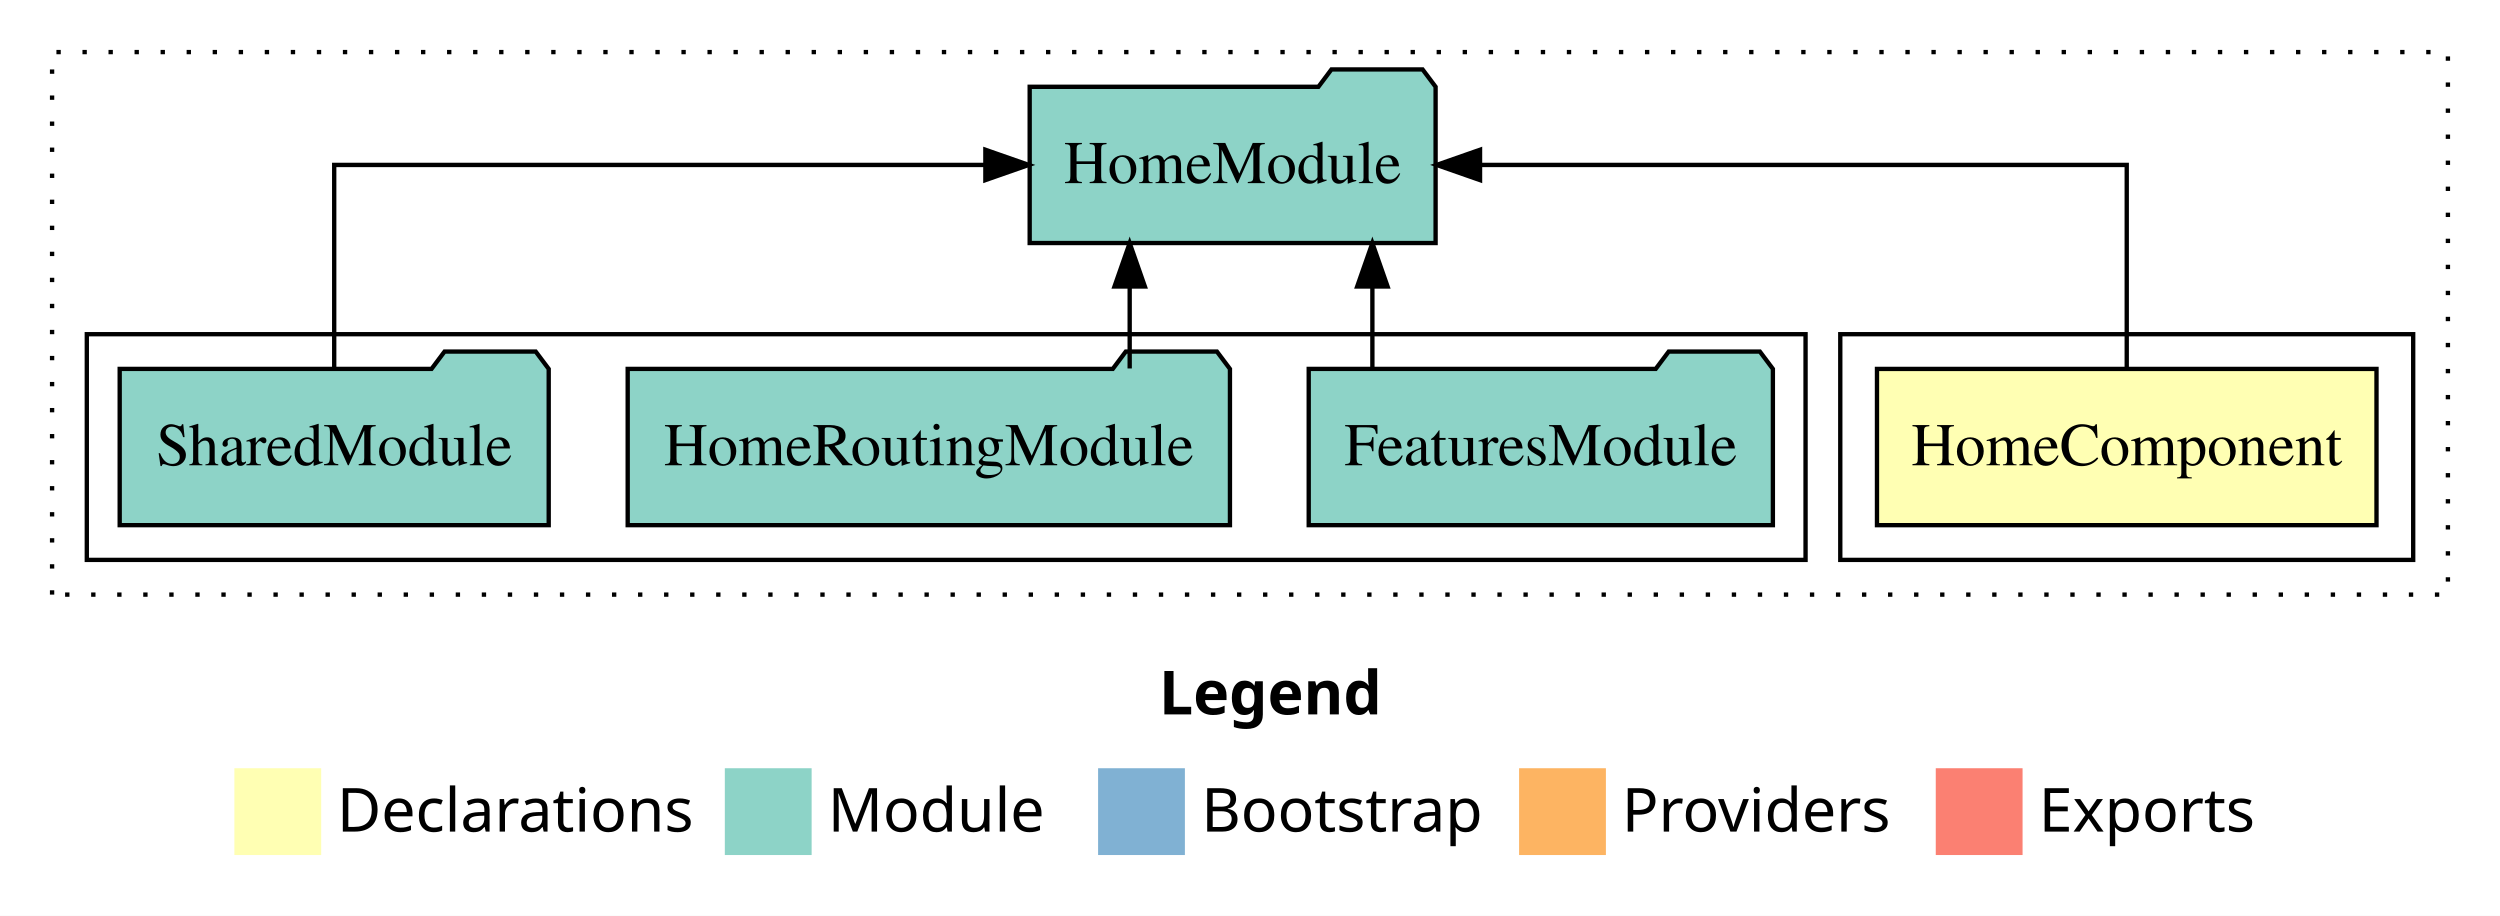
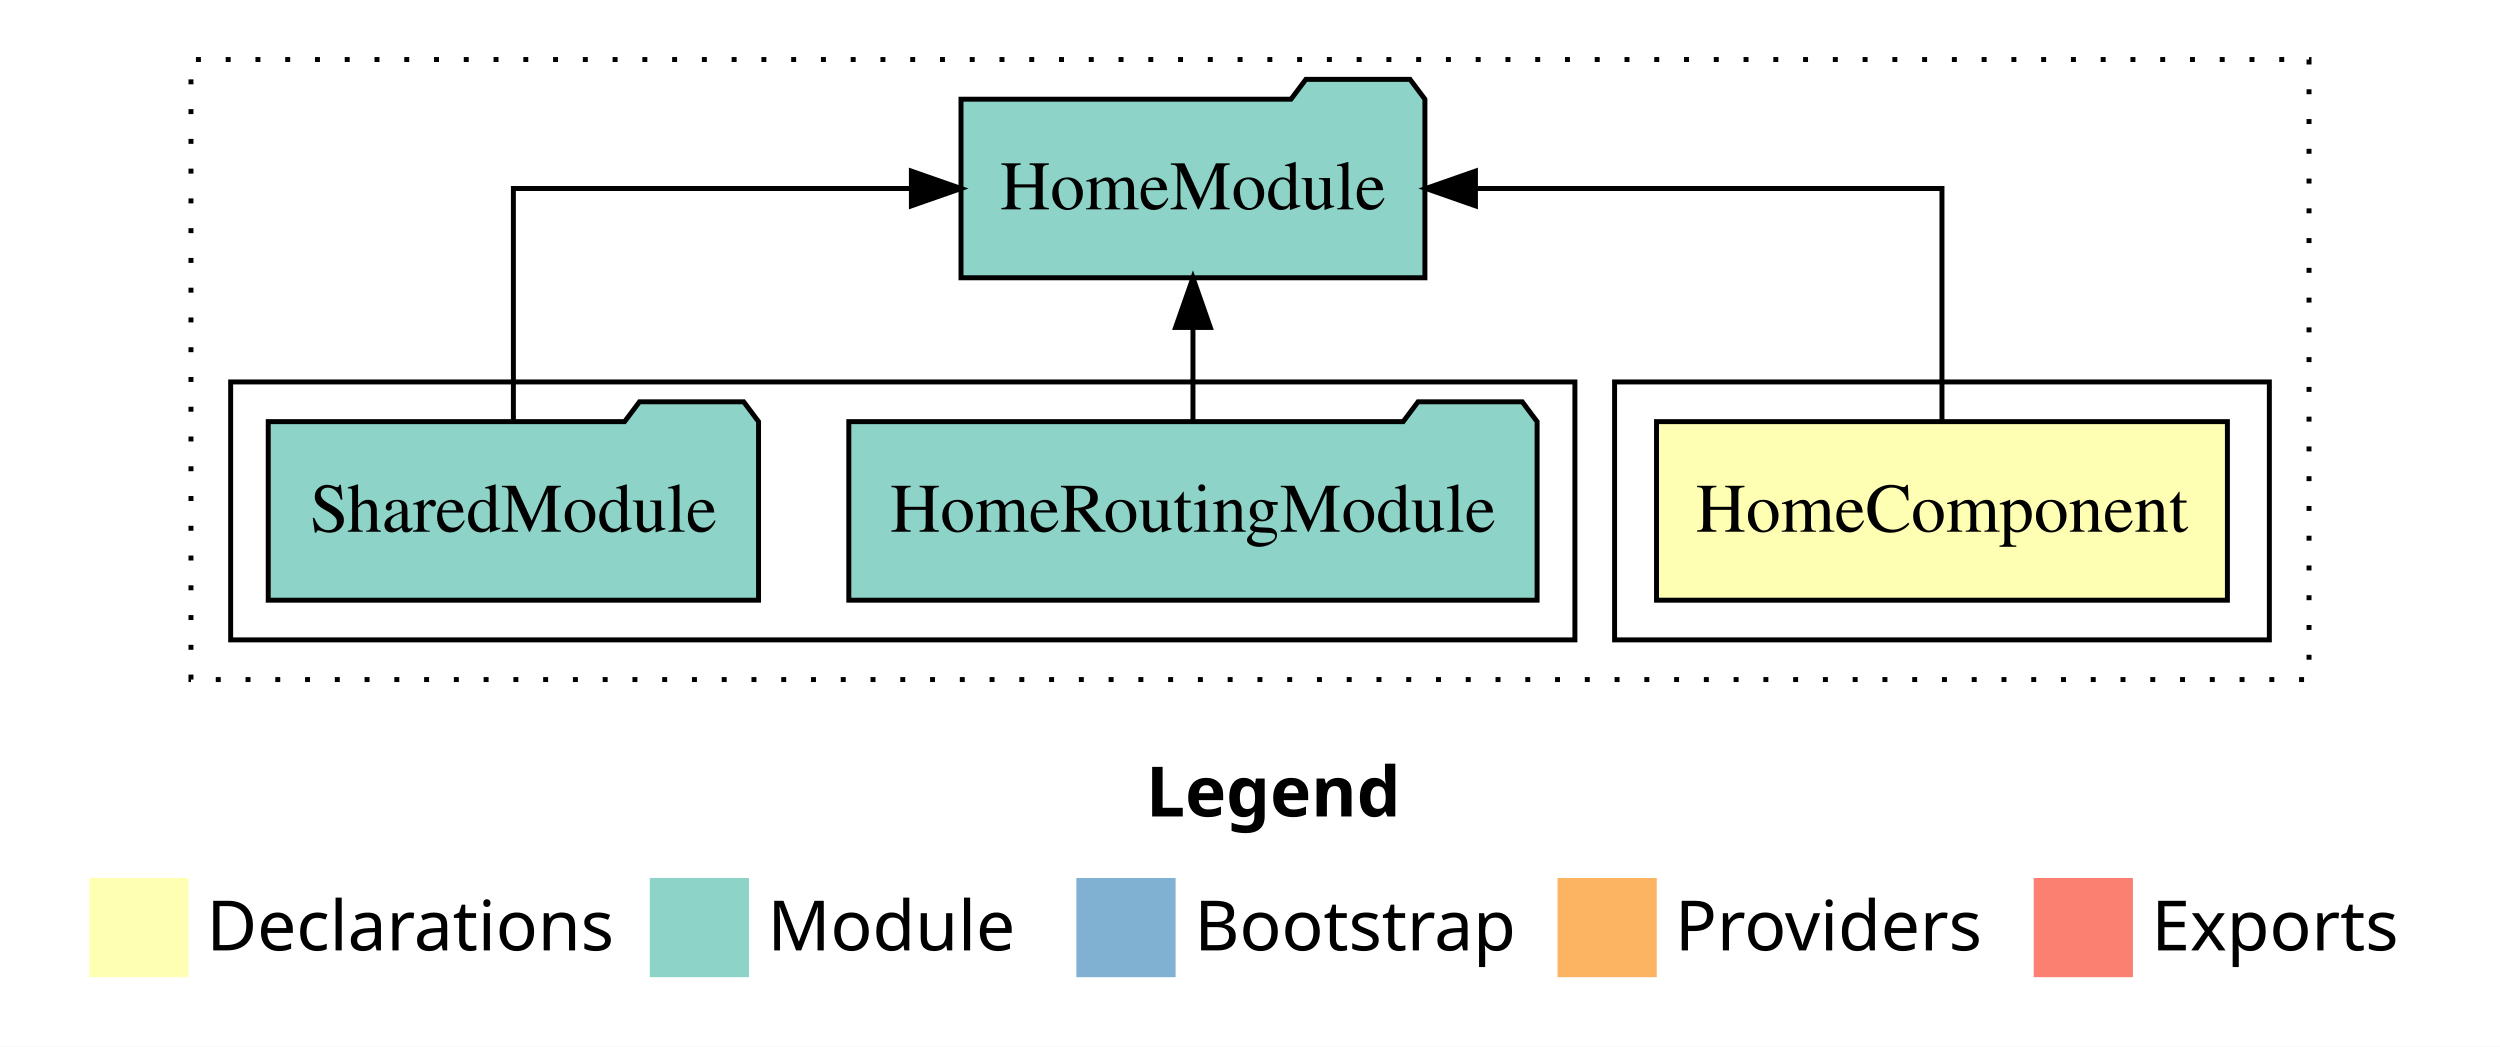
- <svg xmlns="http://www.w3.org/2000/svg" width="576pt" height="211pt" viewBox="0.00 0.00 576.00 211.00">
+ <svg xmlns="http://www.w3.org/2000/svg" width="504pt" height="211pt" viewBox="0.00 0.00 504.00 211.00">
  <g id="graph0" class="graph" transform="scale(1 1) rotate(0) translate(4 207)">
-     <polygon fill="#ffffff" stroke="transparent" points="-4,4 -4,-207 572,-207 572,4 -4,4" />
-     <text text-anchor="start" x="263.009" y="-42.4" font-family="sans-serif" font-weight="bold" font-size="14.00" fill="#000000">Legend</text>
-     <polygon fill="#ffffb3" stroke="transparent" points="50,-10 50,-30 70,-30 70,-10 50,-10" />
-     <text text-anchor="start" x="73.629" y="-15.4" font-family="sans-serif" font-size="14.00" fill="#000000">  Declarations</text>
-     <polygon fill="#8dd3c7" stroke="transparent" points="163,-10 163,-30 183,-30 183,-10 163,-10" />
-     <text text-anchor="start" x="186.725" y="-15.4" font-family="sans-serif" font-size="14.00" fill="#000000">  Module</text>
-     <polygon fill="#80b1d3" stroke="transparent" points="249,-10 249,-30 269,-30 269,-10 249,-10" />
-     <text text-anchor="start" x="272.781" y="-15.4" font-family="sans-serif" font-size="14.00" fill="#000000">  Bootstrap</text>
-     <polygon fill="#fdb462" stroke="transparent" points="346,-10 346,-30 366,-30 366,-10 346,-10" />
-     <text text-anchor="start" x="369.673" y="-15.4" font-family="sans-serif" font-size="14.00" fill="#000000">  Providers</text>
-     <polygon fill="#fb8072" stroke="transparent" points="442,-10 442,-30 462,-30 462,-10 442,-10" />
-     <text text-anchor="start" x="465.726" y="-15.4" font-family="sans-serif" font-size="14.00" fill="#000000">  Exports</text>
+     <polygon fill="#ffffff" stroke="transparent" points="-4,4 -4,-207 500,-207 500,4 -4,4" />
+     <text text-anchor="start" x="227.009" y="-42.4" font-family="sans-serif" font-weight="bold" font-size="14.00" fill="#000000">Legend</text>
+     <polygon fill="#ffffb3" stroke="transparent" points="14,-10 14,-30 34,-30 34,-10 14,-10" />
+     <text text-anchor="start" x="37.629" y="-15.4" font-family="sans-serif" font-size="14.00" fill="#000000">  Declarations</text>
+     <polygon fill="#8dd3c7" stroke="transparent" points="127,-10 127,-30 147,-30 147,-10 127,-10" />
+     <text text-anchor="start" x="150.725" y="-15.4" font-family="sans-serif" font-size="14.00" fill="#000000">  Module</text>
+     <polygon fill="#80b1d3" stroke="transparent" points="213,-10 213,-30 233,-30 233,-10 213,-10" />
+     <text text-anchor="start" x="236.781" y="-15.4" font-family="sans-serif" font-size="14.00" fill="#000000">  Bootstrap</text>
+     <polygon fill="#fdb462" stroke="transparent" points="310,-10 310,-30 330,-30 330,-10 310,-10" />
+     <text text-anchor="start" x="333.673" y="-15.4" font-family="sans-serif" font-size="14.00" fill="#000000">  Providers</text>
+     <polygon fill="#fb8072" stroke="transparent" points="406,-10 406,-30 426,-30 426,-10 406,-10" />
+     <text text-anchor="start" x="429.726" y="-15.4" font-family="sans-serif" font-size="14.00" fill="#000000">  Exports</text>
    <g id="clust1" class="cluster">
-       <polygon fill="none" stroke="#000000" stroke-dasharray="1,5" points="8,-70 8,-195 560,-195 560,-70 8,-70" />
+       <polygon fill="none" stroke="#000000" stroke-dasharray="1,5" points="34.5,-70 34.5,-195 461.5,-195 461.5,-70 34.5,-70" />
    </g>
    <g id="clust2" class="cluster">
-       <polygon fill="none" stroke="#000000" points="420,-78 420,-130 552,-130 552,-78 420,-78" />
+       <polygon fill="none" stroke="#000000" points="321.5,-78 321.5,-130 453.5,-130 453.5,-78 321.5,-78" />
    </g>
    <g id="clust4" class="cluster">
-       <polygon fill="none" stroke="#000000" points="16,-78 16,-130 412,-130 412,-78 16,-78" />
+       <polygon fill="none" stroke="#000000" points="42.5,-78 42.5,-130 313.5,-130 313.5,-78 42.5,-78" />
    </g>
    <g id="node1" class="node">
-       <polygon fill="#ffffb3" stroke="#000000" points="543.545,-122 428.455,-122 428.455,-86 543.545,-86 543.545,-122" />
-       <text text-anchor="middle" x="486" y="-99.8" font-family="Times,serif" font-size="14.00" fill="#000000">HomeComponent</text>
+       <polygon fill="#ffffb3" stroke="#000000" points="445.045,-122 329.955,-122 329.955,-86 445.045,-86 445.045,-122" />
+       <text text-anchor="middle" x="387.5" y="-99.8" font-family="Times,serif" font-size="14.00" fill="#000000">HomeComponent</text>
    </g>
    <g id="node2" class="node">
-       <polygon fill="#8dd3c7" stroke="#000000" points="326.762,-187 323.762,-191 302.762,-191 299.762,-187 233.238,-187 233.238,-151 326.762,-151 326.762,-187" />
-       <text text-anchor="middle" x="280" y="-164.8" font-family="Times,serif" font-size="14.00" fill="#000000">HomeModule</text>
+       <polygon fill="#8dd3c7" stroke="#000000" points="283.262,-187 280.262,-191 259.262,-191 256.262,-187 189.738,-187 189.738,-151 283.262,-151 283.262,-187" />
+       <text text-anchor="middle" x="236.5" y="-164.8" font-family="Times,serif" font-size="14.00" fill="#000000">HomeModule</text>
    </g>
    <g id="edge1" class="edge">
-       <path fill="none" stroke="#000000" d="M486,-122.106C486,-141.339 486,-169 486,-169 486,-169 337.002,-169 337.002,-169" />
-       <polygon fill="#000000" stroke="#000000" points="337.002,-165.5 327.002,-169 337.002,-172.5 337.002,-165.5" />
+       <path fill="none" stroke="#000000" d="M387.5,-122.106C387.5,-141.339 387.5,-169 387.5,-169 387.5,-169 293.45,-169 293.45,-169" />
+       <polygon fill="#000000" stroke="#000000" points="293.45,-165.5 283.45,-169 293.45,-172.5 293.45,-165.5" />
    </g>
    <g id="node3" class="node">
-       <polygon fill="#8dd3c7" stroke="#000000" points="404.472,-122 401.472,-126 380.472,-126 377.472,-122 297.528,-122 297.528,-86 404.472,-86 404.472,-122" />
-       <text text-anchor="middle" x="351" y="-99.8" font-family="Times,serif" font-size="14.00" fill="#000000">FeaturesModule</text>
+       <polygon fill="#8dd3c7" stroke="#000000" points="305.88,-122 302.88,-126 281.88,-126 278.88,-122 167.12,-122 167.12,-86 305.88,-86 305.88,-122" />
+       <text text-anchor="middle" x="236.5" y="-99.8" font-family="Times,serif" font-size="14.00" fill="#000000">HomeRoutingModule</text>
    </g>
    <g id="edge2" class="edge">
-       <path fill="none" stroke="#000000" d="M312.197,-122.106C312.197,-122.106 312.197,-140.991 312.197,-140.991" />
-       <polygon fill="#000000" stroke="#000000" points="308.697,-140.991 312.197,-150.991 315.697,-140.991 308.697,-140.991" />
+       <path fill="none" stroke="#000000" d="M236.5,-122.106C236.5,-122.106 236.5,-140.991 236.5,-140.991" />
+       <polygon fill="#000000" stroke="#000000" points="233,-140.991 236.5,-150.991 240,-140.991 233,-140.991" />
    </g>
    <g id="node4" class="node">
-       <polygon fill="#8dd3c7" stroke="#000000" points="279.38,-122 276.38,-126 255.38,-126 252.38,-122 140.62,-122 140.62,-86 279.38,-86 279.38,-122" />
-       <text text-anchor="middle" x="210" y="-99.8" font-family="Times,serif" font-size="14.00" fill="#000000">HomeRoutingModule</text>
+       <polygon fill="#8dd3c7" stroke="#000000" points="148.923,-122 145.923,-126 124.923,-126 121.923,-122 50.077,-122 50.077,-86 148.923,-86 148.923,-122" />
+       <text text-anchor="middle" x="99.5" y="-99.8" font-family="Times,serif" font-size="14.00" fill="#000000">SharedModule</text>
    </g>
    <g id="edge3" class="edge">
-       <path fill="none" stroke="#000000" d="M256.279,-122.106C256.279,-122.106 256.279,-140.991 256.279,-140.991" />
-       <polygon fill="#000000" stroke="#000000" points="252.78,-140.991 256.279,-150.991 259.779,-140.991 252.78,-140.991" />
-     </g>
-     <g id="node5" class="node">
-       <polygon fill="#8dd3c7" stroke="#000000" points="122.423,-122 119.423,-126 98.423,-126 95.423,-122 23.577,-122 23.577,-86 122.423,-86 122.423,-122" />
-       <text text-anchor="middle" x="73" y="-99.8" font-family="Times,serif" font-size="14.00" fill="#000000">SharedModule</text>
-     </g>
-     <g id="edge4" class="edge">
-       <path fill="none" stroke="#000000" d="M73,-122.106C73,-141.339 73,-169 73,-169 73,-169 223.029,-169 223.029,-169" />
-       <polygon fill="#000000" stroke="#000000" points="223.029,-172.5 233.029,-169 223.029,-165.5 223.029,-172.5" />
+       <path fill="none" stroke="#000000" d="M99.5,-122.106C99.5,-141.339 99.5,-169 99.5,-169 99.5,-169 179.736,-169 179.736,-169" />
+       <polygon fill="#000000" stroke="#000000" points="179.736,-172.5 189.736,-169 179.736,-165.5 179.736,-172.5" />
    </g>
  </g>
</svg>
